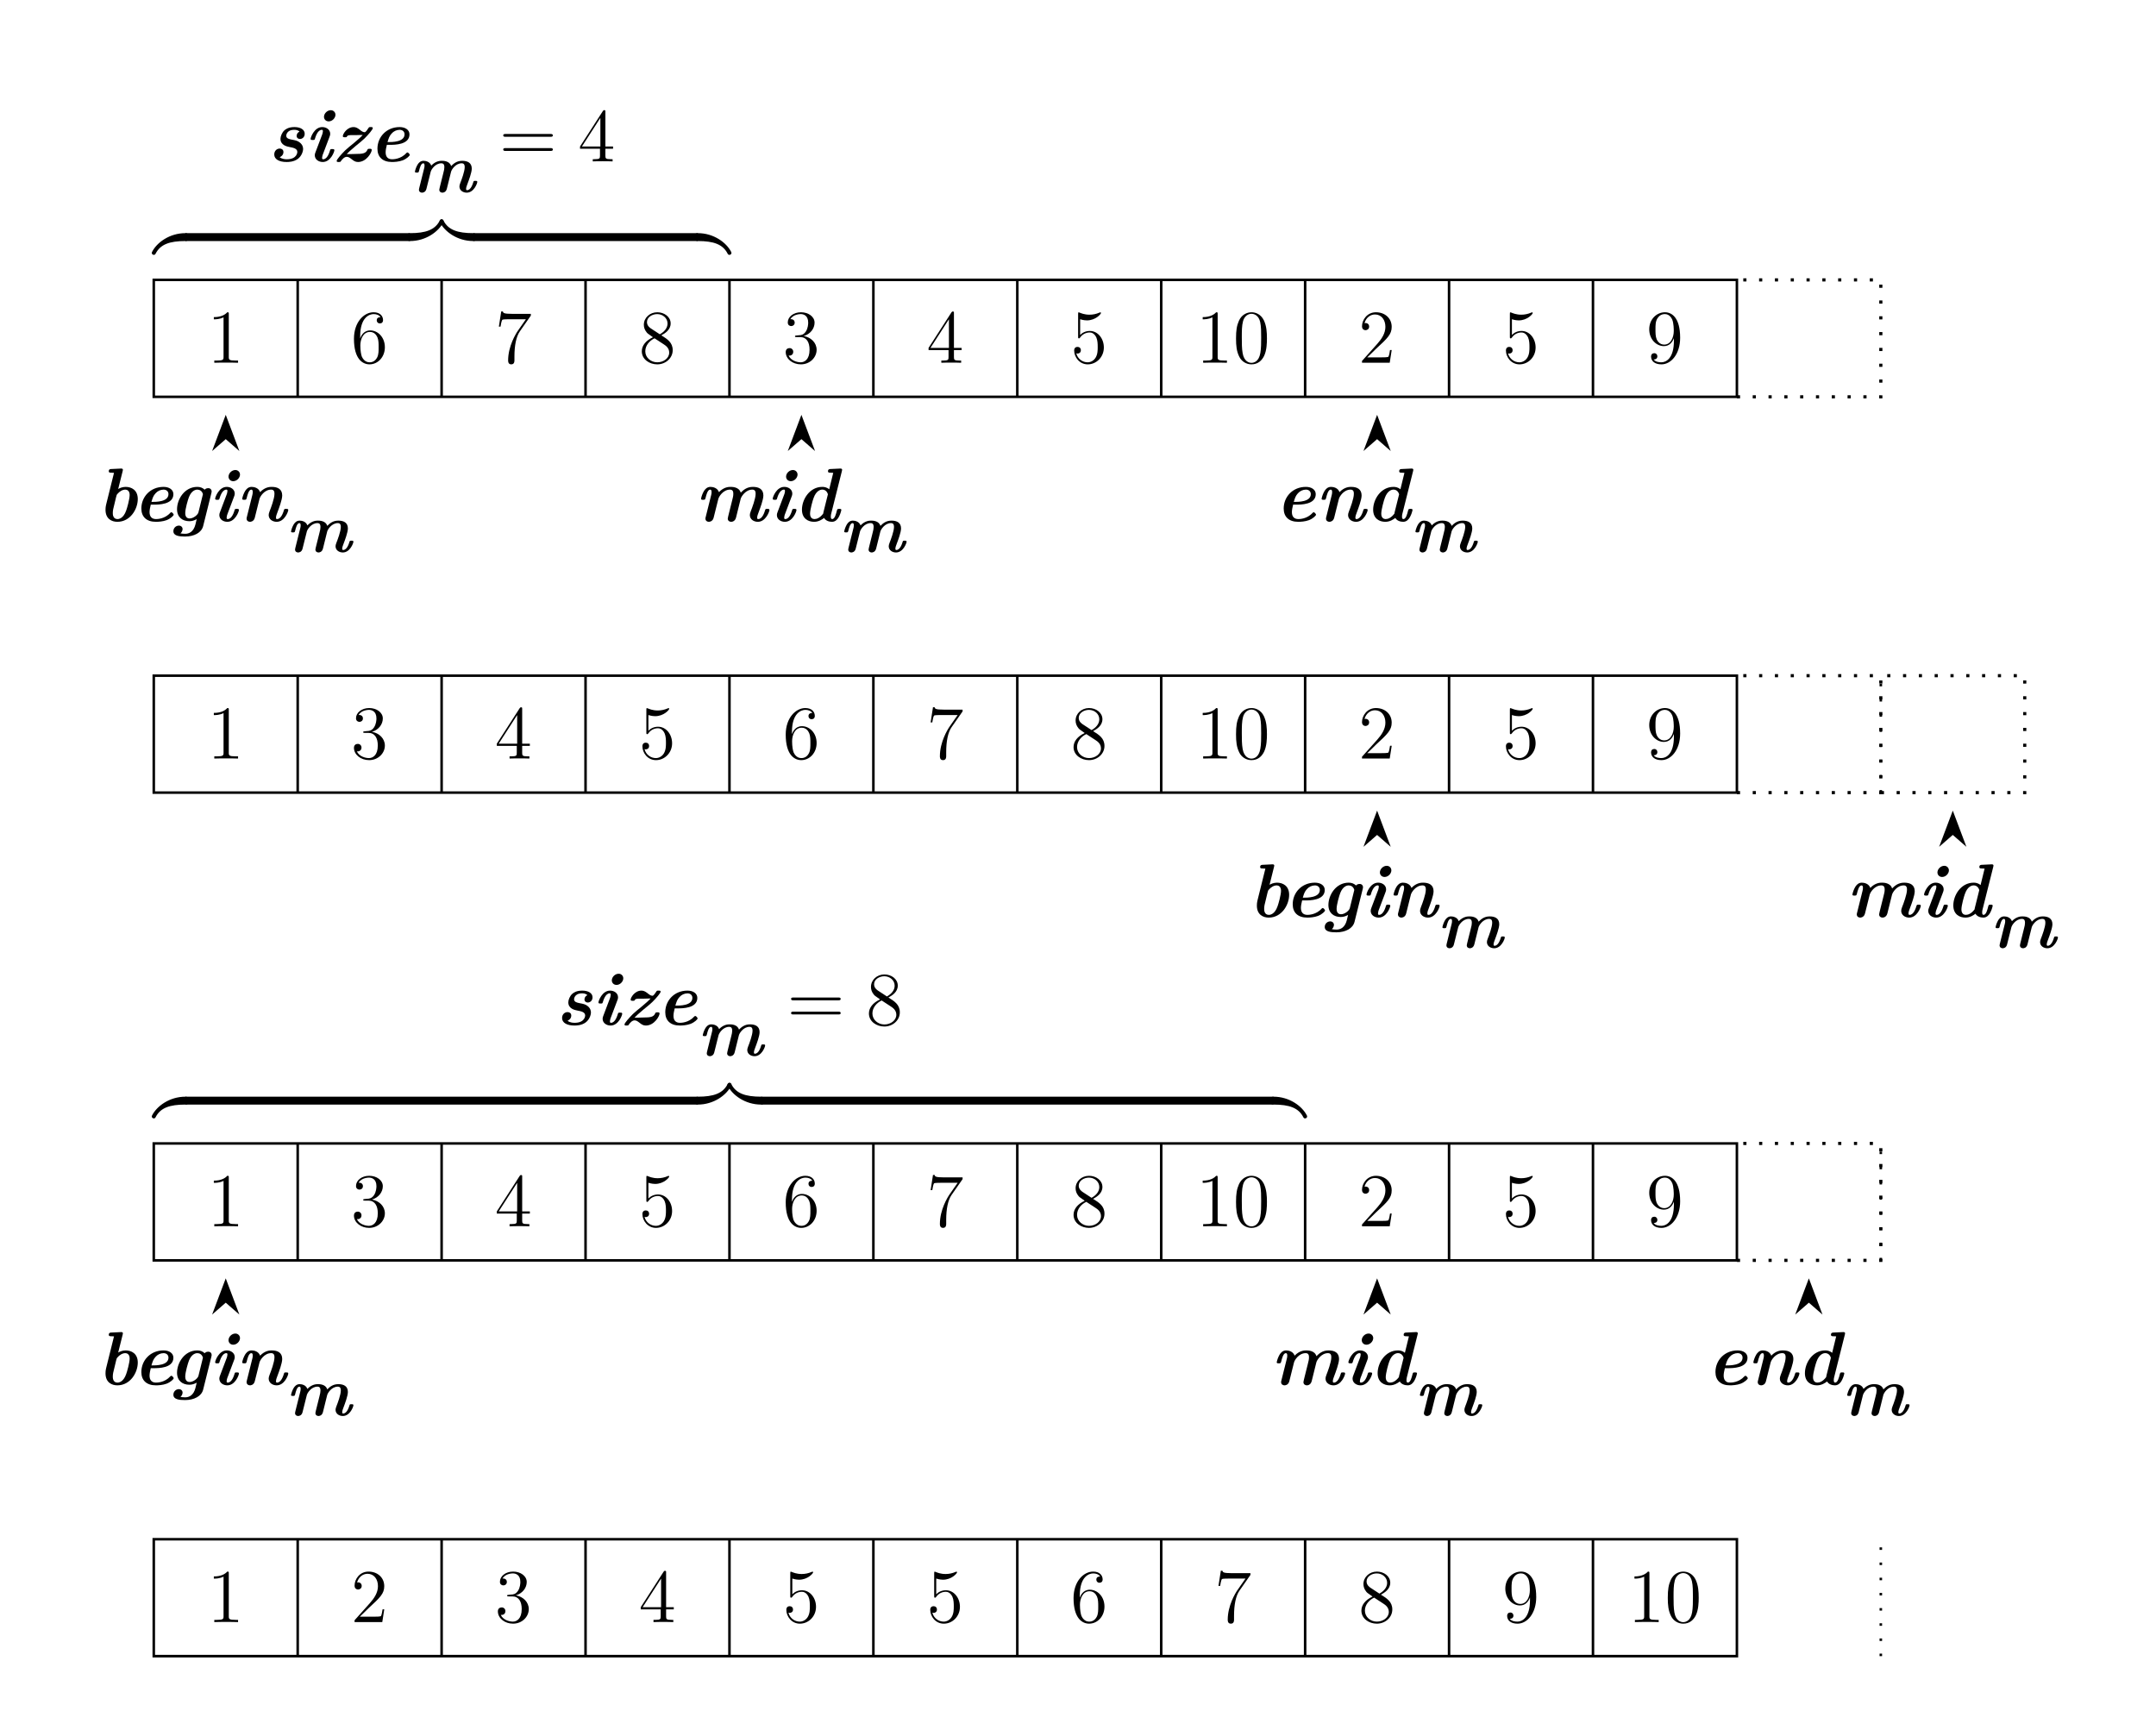
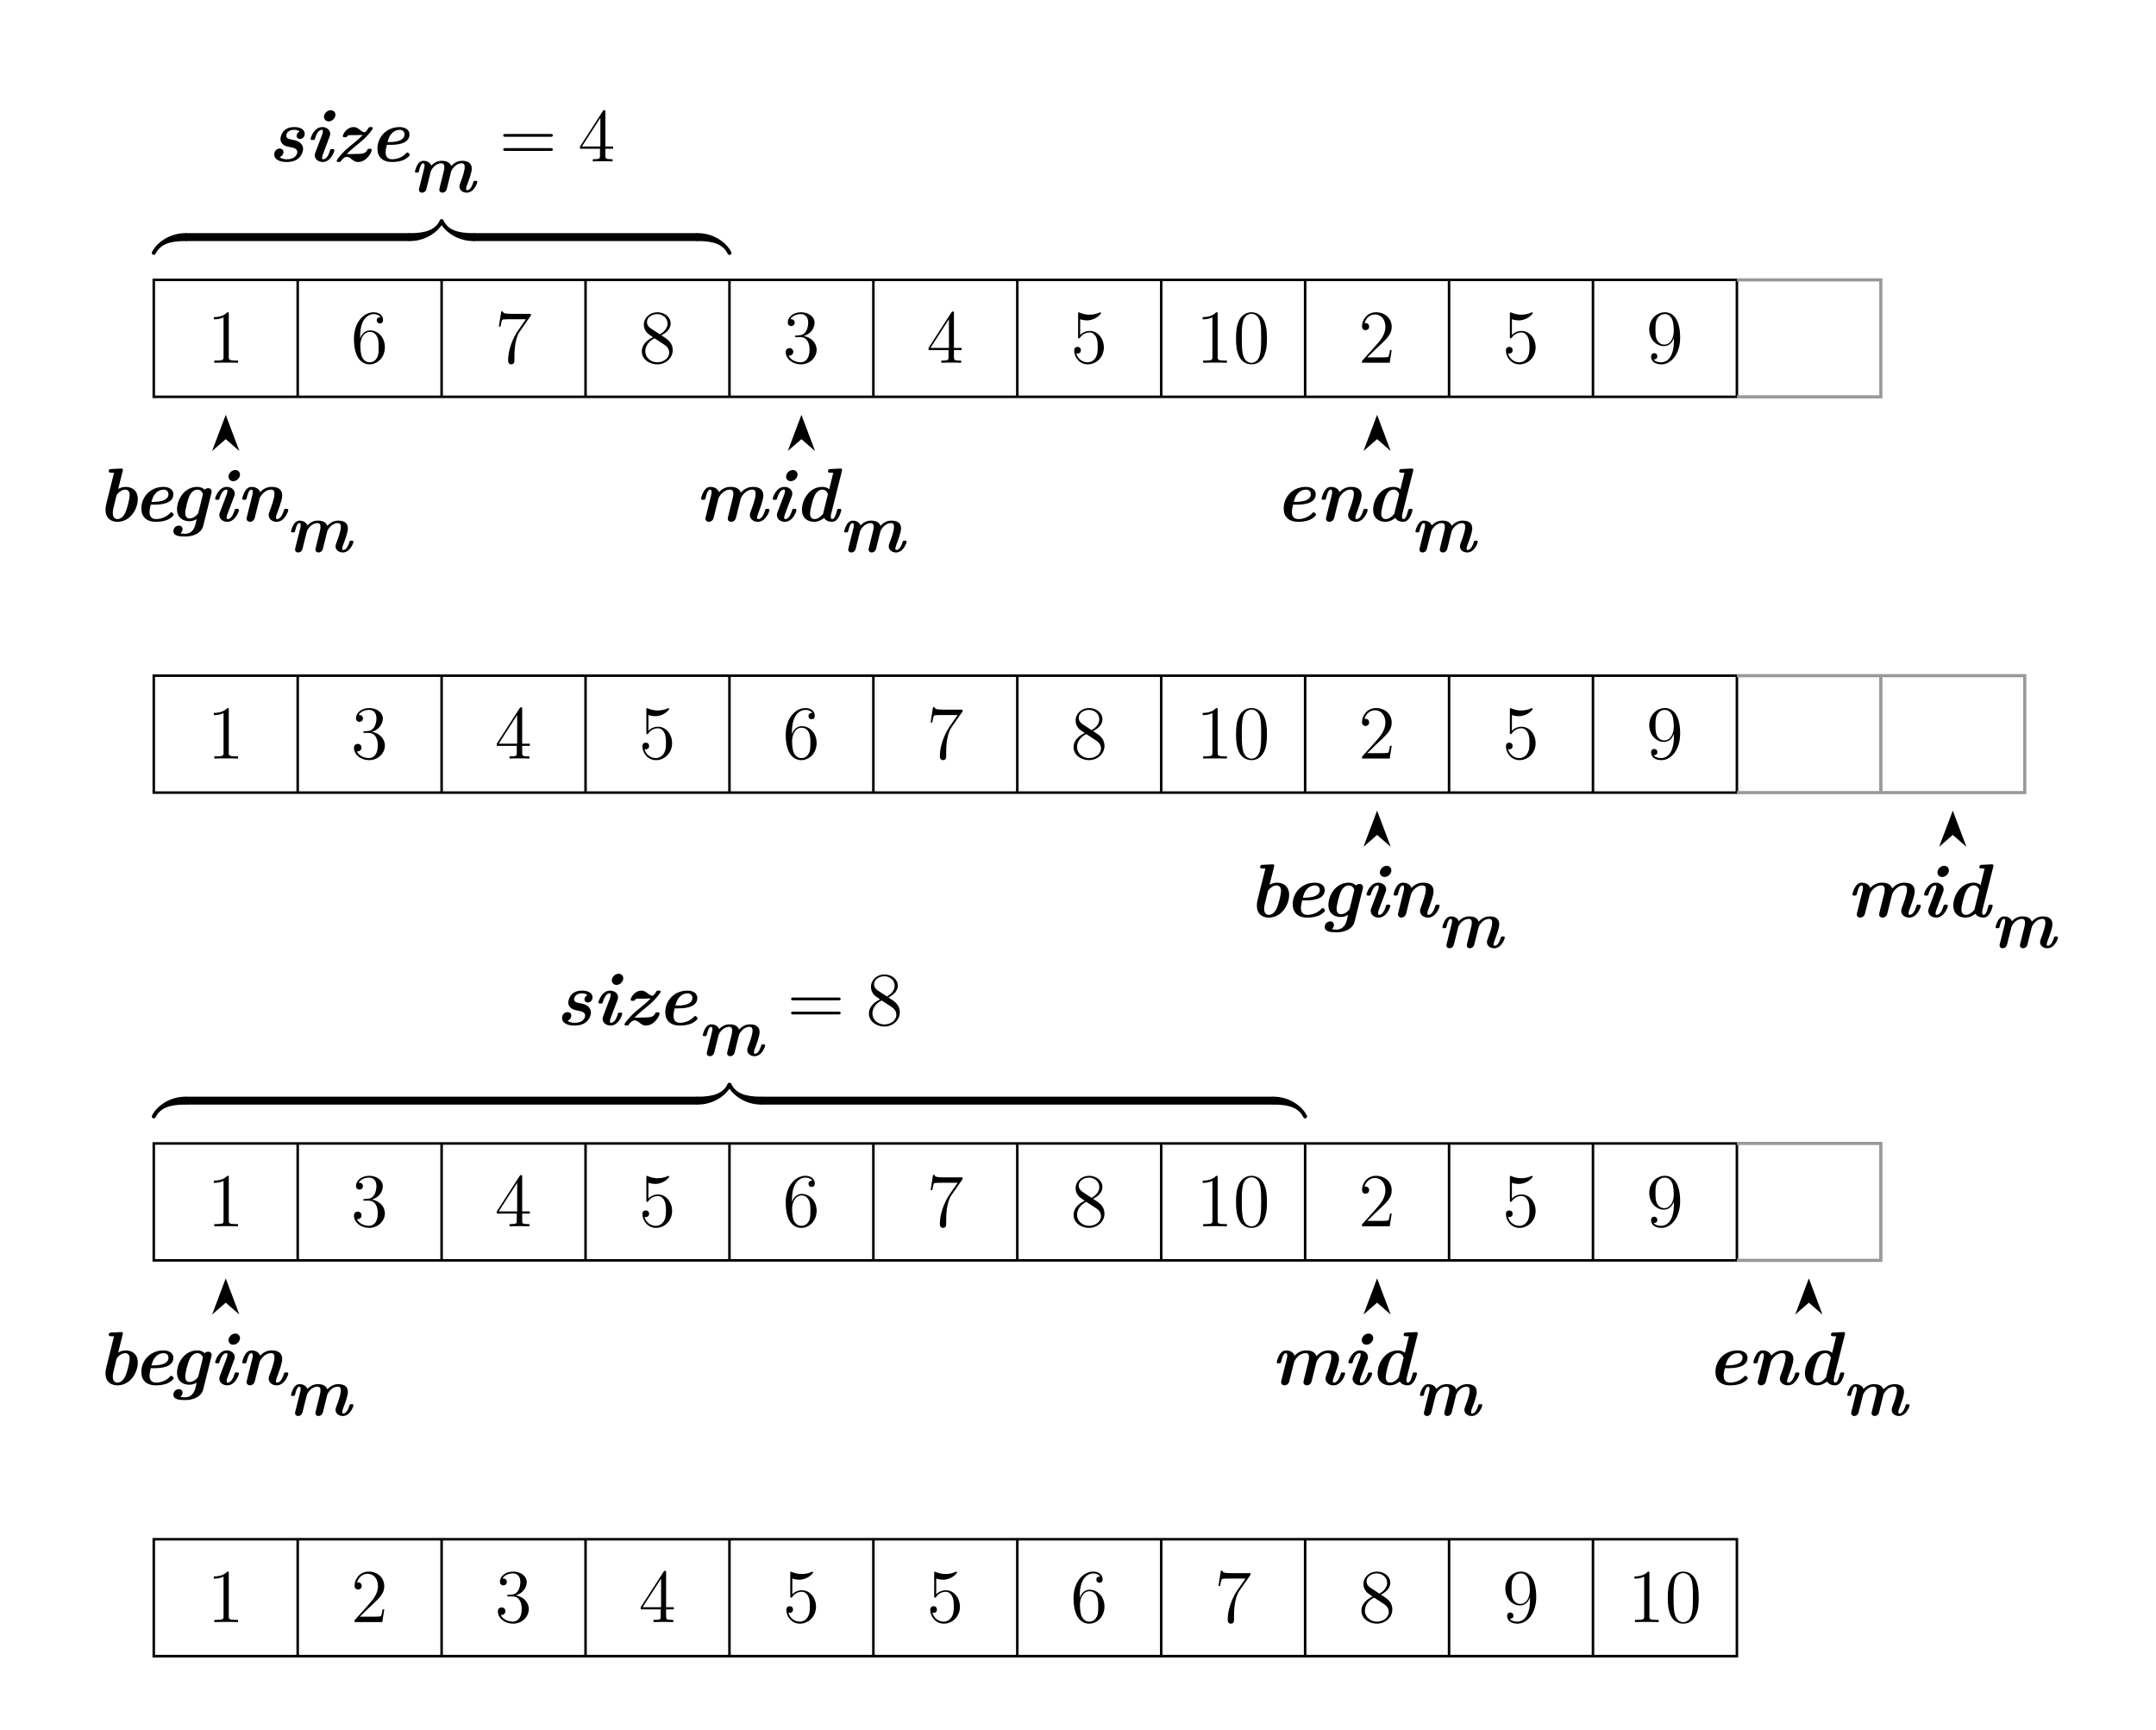
<svg xmlns="http://www.w3.org/2000/svg" xmlns:xlink="http://www.w3.org/1999/xlink" width="339.72pt" height="272.49pt" viewBox="0 0 339.72 272.49">
  <defs>
    <path id="r" d="M6.423-3.492c0-1.424-1.005-1.914-1.914-1.914-.538 0-.98.215-1.172.335l.705-2.823c.012-.06.036-.131.036-.191 0-.227-.215-.215-.382-.203l-1.471.071c-.132.012-.371.012-.371.36 0 .215.215.215.323.215.143 0 .359.012.502.023L1.447-2.655c-.107.43-.107.741-.107.861 0 1.447 1.004 1.89 1.865 1.89 2.045 0 3.218-2.01 3.218-3.588m-1.83 1.818c-.43 1.231-1.137 1.34-1.364 1.34-.741 0-.741-.778-.741-.946 0-.406.071-.717.263-1.447.095-.43.18-.73.263-1.1.084-.311.084-.335.203-.467.311-.382.79-.681 1.244-.681.275 0 .682.167.682.849 0 .646-.419 2.117-.55 2.452" />
    <path id="u" d="M7.475-1.77c0-.168-.155-.168-.335-.168-.287 0-.299.012-.383.311-.095.395-.31 1.292-.717 1.292-.144 0-.227-.096-.227-.37 0-.228.023-.324.071-.515L7.56-7.894c.012-.06.036-.131.036-.191 0-.227-.216-.215-.383-.203l-1.471.071c-.132.012-.371.012-.371.36 0 .215.215.215.323.215.143 0 .359.012.502.023l-.634 2.596c-.382-.335-.813-.383-1.088-.383-2.01 0-3.205 1.985-3.205 3.588C1.268-.395 2.272.096 3.18.096c.73 0 1.292-.383 1.58-.61.226.418.765.61 1.231.61.562 0 .861-.407 1.017-.646a4 4 0 0 0 .466-1.22m-2.858.574c-.515.682-1.017.861-1.388.861-.275 0-.682-.167-.682-.849 0-.646.42-2.117.55-2.452.407-1.16 1.065-1.34 1.376-1.34.419 0 .754.264.885.742L4.652-1.41c-.023.083-.023.12-.035.215" />
    <path id="o" d="M6.41-1.029c0-.095-.239-.382-.358-.382-.036 0-.084 0-.168.083-.885.993-2.093.993-2.26.993-.67 0-1.017-.395-1.017-1.1 0-.3.084-.766.192-1.172h.478c.718 0 3.086 0 3.086-1.65 0-.718-.67-1.149-1.555-1.149-2.07 0-3.492 1.567-3.492 3.409 0 1.291.8 2.093 2.296 2.093.37 0 1.076-.036 1.686-.263.646-.252 1.113-.718 1.113-.862m-.825-3.24c0 1.231-1.95 1.231-2.679 1.231.168-.598.287-.957.634-1.34a1.71 1.71 0 0 1 1.268-.597c.502 0 .777.323.777.705" />
    <path id="s" d="m5.394.765 1.292-5.178c.047-.192.047-.287.047-.287 0-.275-.203-.503-.538-.503-.323 0-.454.132-.562.24-.347-.323-.73-.443-1.16-.443-2.033 0-3.193 1.973-3.193 3.516C1.28-.622 2.14 0 3.217 0c.383 0 .754-.096 1.16-.323l-.203.85c-.287 1.112-.969 1.458-1.615 1.458-.322 0-.598-.036-.741-.071a.94.94 0 0 0 .335-.67c0-.3-.227-.55-.598-.55a.87.87 0 0 0-.85.885c0 .741.945.837 1.83.837 1.448 0 2.596-.61 2.859-1.65m-.742-2.164c-.107.418-.813.968-1.387.968-.634 0-.694-.586-.694-.849 0-.658.419-2.105.586-2.523.395-.993 1.005-1.172 1.316-1.172.359 0 .742.191.885.717z" />
    <path id="m" d="M4.664-1.77c0-.168-.155-.168-.334-.168-.228 0-.288 0-.335.156-.096.31-.419 1.447-1.1 1.447-.06 0-.168 0-.168-.215 0-.156.084-.455.096-.479l1.076-2.846c.072-.191.108-.287.108-.466 0-.67-.61-1.065-1.256-1.065C1.507-5.406.92-3.79.92-3.54c0 .167.155.167.335.167.227 0 .287 0 .335-.155.095-.311.418-1.447 1.1-1.447.06 0 .167 0 .167.215 0 .155-.083.454-.095.478L1.686-1.435c-.071.191-.107.287-.107.466 0 .67.61 1.065 1.256 1.065 1.243 0 1.83-1.615 1.83-1.866m.168-5.573a.716.716 0 0 0-.742-.718c-.55 0-1.064.514-1.064 1.04 0 .383.287.718.741.718.563 0 1.065-.526 1.065-1.04" />
    <path id="a" d="M11.697-1.77c0-.168-.156-.168-.335-.168-.227 0-.287 0-.335.156-.096.31-.418 1.447-1.1 1.447-.06 0-.168 0-.168-.215 0-.251.12-.562.275-.969.168-.442.706-1.854.706-2.535 0-.993-.706-1.352-1.65-1.352-.957 0-1.507.502-1.914.909-.263-.909-1.351-.909-1.603-.909s-1.04 0-1.83.825c-.239-.681-.956-.825-1.339-.825-.562 0-.861.407-1.017.646a4 4 0 0 0-.466 1.22c0 .167.155.167.335.167.287 0 .299-.012.383-.31.095-.395.31-1.292.717-1.292.144 0 .227.095.227.37 0 .228-.024.323-.071.515l-.85 3.408c-.047.18-.047.204-.047.263 0 .371.287.515.538.515.084 0 .598-.024.753-.646l.742-2.966c.084-.347.753-1.46 1.842-1.46.514 0 .514.455.514.682 0 .3-.048.503-.18 1.017l-.502 2.01c-.072.286-.191.765-.191.848 0 .371.287.515.538.515.144 0 .61-.06.765-.67l.73-2.942c.084-.347.765-1.46 1.842-1.46.514 0 .514.455.514.682 0 .718-.55 2.189-.765 2.727-.108.3-.144.419-.144.598 0 .67.61 1.065 1.256 1.065 1.244 0 1.83-1.615 1.83-1.866" />
    <path id="t" d="M8.18-1.77c0-.168-.155-.168-.334-.168-.227 0-.287 0-.335.156-.096.31-.419 1.447-1.1 1.447-.06 0-.168 0-.168-.215 0-.251.12-.562.275-.969.168-.442.706-1.854.706-2.535 0-.993-.706-1.352-1.65-1.352-.252 0-1.041 0-1.83.825-.24-.681-.957-.825-1.34-.825-.562 0-.861.407-1.017.646a4 4 0 0 0-.466 1.22c0 .167.155.167.335.167.287 0 .299-.012.383-.31.095-.395.31-1.292.717-1.292.144 0 .227.095.227.37 0 .228-.024.323-.071.515l-.85 3.408c-.047.18-.047.204-.047.263 0 .371.287.515.538.515.084 0 .598-.024.753-.646l.742-2.966c.084-.347.753-1.46 1.842-1.46.514 0 .514.455.514.682 0 .718-.55 2.189-.766 2.727-.107.3-.143.419-.143.598 0 .67.61 1.065 1.256 1.065 1.244 0 1.83-1.615 1.83-1.866" />
    <path id="l" d="M5.561-1.961c0-.264-.083-.67-.526-1.017-.347-.275-.646-.335-1.28-.455-.358-.071-.849-.167-.849-.61 0 0 0-.932 1.268-.932.12 0 .55 0 .825.287-.454.203-.454.634-.454.67 0 .298.227.49.526.49s.742-.24.742-.825c0-.658-.67-1.053-1.615-1.053-.933 0-1.352.323-1.567.502-.394.335-.634.97-.634 1.34 0 1.017 1.029 1.22 1.4 1.292.622.12 1.255.239 1.255.789 0 0 0 1.148-1.662 1.148-.155 0-.718 0-1.112-.323.083-.036.586-.263.586-.813 0-.455-.383-.55-.586-.55-.443 0-.861.347-.861.933 0 .753.777 1.184 1.937 1.184.335 0 1.1-.012 1.746-.467.622-.442.861-1.196.861-1.59" />
    <path id="n" d="M6.291-1.806c0-.18-.167-.18-.335-.18-.203 0-.275 0-.335.132-.263.658-.873.67-1.89.682l-.813.024h-.574c.263-.275.562-.574 1.4-1.268.478-.383 1.076-.873 1.399-1.184.682-.67 1.315-1.447 1.315-1.638 0-.168-.143-.168-.334-.168-.24 0-.252.012-.335.132-.144.215-.43.681-.61.681-.3 0-.55-.215-.802-.418-.358-.275-.622-.395-.944-.395-1.041 0-1.699 1.076-1.699 1.435 0 .168.18.168.335.168.24 0 .263 0 .335-.144.06-.107.155-.167.55-.191h.85c.179 0 .645-.024.825-.024h.25c-.262.275-.561.574-1.399 1.268-.478.382-1.076.873-1.399 1.184C1.519-1.148.765-.3.765-.072c0 .168.144.168.335.168.24 0 .251-.012.323-.12.227-.335.562-.694.933-.694.3 0 .514.18.754.36.334.262.586.454 1.016.454 1.34 0 2.165-1.495 2.165-1.902" />
    <path id="i" d="M5.358-3.827c0-.993-.06-1.962-.49-2.87-.49-.993-1.352-1.256-1.938-1.256-.693 0-1.543.346-1.985 1.34C.61-5.86.49-5.12.49-3.828c0 1.16.084 2.033.515 2.882A2.13 2.13 0 0 0 2.918.251c1.04 0 1.639-.622 1.986-1.315.43-.897.454-2.07.454-2.763M2.918.012c-.382 0-1.16-.215-1.387-1.519-.132-.718-.132-1.627-.132-2.464 0-.98 0-1.865.192-2.571.203-.801.813-1.172 1.327-1.172.455 0 1.148.275 1.376 1.303.155.682.155 1.627.155 2.44 0 .802 0 1.71-.131 2.44C4.09-.215 3.337.012 2.918.012" />
    <path id="b" d="M3.444-7.666c0-.275 0-.287-.239-.287-.287.323-.885.765-2.117.765v.347c.275 0 .873 0 1.531-.311v6.231c0 .43-.036.574-1.088.574h-.37V0c.322-.024 1.482-.024 1.877-.024s1.543 0 1.866.024v-.347h-.371C3.48-.347 3.444-.49 3.444-.92z" />
    <path id="j" d="M5.262-2.01H5c-.036.204-.131.862-.25 1.053-.085.108-.766.108-1.125.108H1.41c.323-.275 1.053-1.04 1.364-1.328 1.818-1.674 2.487-2.296 2.487-3.48 0-1.375-1.088-2.296-2.475-2.296S.586-6.77.586-5.741c0 .61.526.61.562.61.251 0 .562-.18.562-.562 0-.335-.227-.562-.562-.562-.107 0-.131 0-.167.012.227-.813.873-1.364 1.65-1.364 1.017 0 1.639.85 1.639 1.95 0 1.017-.586 1.902-1.268 2.667L.586-.287V0h4.365z" />
    <path id="f" d="M2.2-4.294c-.203.012-.25.024-.25.132 0 .12.06.12.275.12h.55c1.016 0 1.47.837 1.47 1.985 0 1.567-.812 1.985-1.399 1.985-.574 0-1.554-.275-1.901-1.064.383.06.73-.156.73-.586a.565.565 0 0 0-.587-.586c-.287 0-.598.167-.598.622C.49-.622 1.555.25 2.882.25c1.424 0 2.476-1.088 2.476-2.296 0-1.1-.885-1.962-2.033-2.165 1.04-.299 1.71-1.172 1.71-2.105 0-.945-.98-1.638-2.14-1.638-1.197 0-2.082.73-2.082 1.602 0 .479.371.574.55.574.252 0 .539-.18.539-.538 0-.383-.287-.55-.55-.55-.072 0-.096 0-.132.012.454-.813 1.579-.813 1.638-.813.395 0 1.173.179 1.173 1.351 0 .227-.036.897-.383 1.411-.359.527-.766.563-1.089.574z" />
    <path id="g" d="M4.318-7.786c0-.227 0-.287-.168-.287-.096 0-.131 0-.227.144l-3.6 5.585v.347h3.145V-.91c0 .443-.024.562-.897.562h-.239V0c.275-.024 1.22-.024 1.555-.024s1.292 0 1.567.024v-.347h-.24c-.86 0-.896-.12-.896-.562v-1.088h1.208v-.347H4.318zm-.79.933v4.509H.622z" />
    <path id="h" d="M1.53-6.853c.515.167.934.18 1.065.18 1.352 0 2.213-.993 2.213-1.16 0-.049-.024-.108-.096-.108-.024 0-.048 0-.155.047a3.9 3.9 0 0 1-1.555.323c-.79 0-1.352-.239-1.579-.335-.083-.035-.107-.035-.12-.035-.095 0-.095.071-.095.263v3.552c0 .215 0 .287.143.287.06 0 .072-.012.192-.156.335-.49.897-.777 1.495-.777.634 0 .945.586 1.04.79.204.466.216 1.052.216 1.506s0 1.136-.335 1.675c-.263.43-.73.73-1.256.73-.79 0-1.567-.539-1.782-1.412.06.024.131.036.191.036.204 0 .527-.12.527-.526 0-.335-.228-.527-.527-.527-.215 0-.526.108-.526.574 0 1.017.813 2.177 2.14 2.177 1.352 0 2.536-1.136 2.536-2.655 0-1.423-.956-2.607-2.212-2.607-.682 0-1.208.299-1.52.634z" />
    <path id="c" d="M1.471-4.162c0-3.026 1.471-3.504 2.117-3.504.43 0 .861.131 1.088.49-.143 0-.598 0-.598.49 0 .263.18.49.49.49.3 0 .503-.179.503-.526 0-.621-.454-1.231-1.495-1.231C2.069-7.953.49-6.411.49-3.78.49-.49 1.926.25 2.942.25c1.304 0 2.416-1.136 2.416-2.69 0-1.592-1.112-2.656-2.308-2.656-1.065 0-1.46.921-1.579 1.256zm1.471 4.09c-.753 0-1.112-.67-1.22-.92-.107-.312-.227-.898-.227-1.735 0-.945.43-2.129 1.507-2.129.658 0 1.005.443 1.184.85.191.442.191 1.04.191 1.554 0 .61 0 1.148-.227 1.603-.299.574-.73.777-1.208.777" />
    <path id="d" d="M5.681-7.427v-.275H2.799c-1.448 0-1.471-.156-1.52-.383h-.262L.646-5.693h.263c.036-.215.143-.957.299-1.088.096-.072.993-.072 1.16-.072h2.536L3.636-5.035C3.313-4.57 2.105-2.607 2.105-.36c0 .132 0 .61.49.61.503 0 .503-.466.503-.622v-.598c0-1.782.287-3.17.849-3.97z" />
    <path id="e" d="M3.564-4.318c.598-.322 1.471-.873 1.471-1.877 0-1.04-1.004-1.758-2.105-1.758-1.184 0-2.117.873-2.117 1.961 0 .407.12.813.455 1.22.131.155.143.167.98.753C1.088-3.48.49-2.679.49-1.806.49-.538 1.698.251 2.918.251c1.328 0 2.44-.98 2.44-2.236 0-1.22-.861-1.758-1.794-2.333M1.938-5.394c-.156-.108-.634-.419-.634-1.005 0-.777.813-1.267 1.614-1.267.861 0 1.627.622 1.627 1.483 0 .73-.526 1.315-1.22 1.698zM2.5-3.851l1.447.945c.31.203.86.574.86 1.303 0 .91-.92 1.531-1.877 1.531-1.016 0-1.89-.741-1.89-1.734 0-.933.682-1.686 1.46-2.045" />
    <path id="k" d="M4.377-3.48c0 2.822-1.255 3.408-1.973 3.408-.287 0-.921-.036-1.22-.454h.072c.084.024.514-.048.514-.49 0-.264-.18-.491-.49-.491s-.503.203-.503.514c0 .742.598 1.244 1.639 1.244 1.495 0 2.942-1.59 2.942-4.186 0-3.217-1.34-4.018-2.392-4.018C1.65-7.953.49-6.853.49-5.274S1.603-2.62 2.8-2.62c.885 0 1.34-.646 1.578-1.256zm-1.53.622c-.754 0-1.077-.61-1.185-.838-.19-.454-.19-1.028-.19-1.566 0-.67 0-1.244.31-1.735.215-.323.538-.67 1.184-.67.682 0 1.029.599 1.148.874.24.586.24 1.602.24 1.782 0 1.004-.455 2.153-1.508 2.153" />
    <path id="q" d="M8.073-3.875c.167 0 .383 0 .383-.215 0-.228-.204-.228-.383-.228H1.029c-.168 0-.383 0-.383.216 0 .227.203.227.383.227zm0 2.225c.167 0 .383 0 .383-.216 0-.227-.204-.227-.383-.227H1.029c-.168 0-.383 0-.383.215 0 .228.203.228.383.228z" />
    <use xlink:href="#a" id="p" transform="scale(.9122)" />
  </defs>
  <g fill="none" stroke="#000" stroke-miterlimit="10" stroke-width=".399">
    <path d="M24.231 62.527h249.452V44.102H24.23ZM46.908 62.527V44.102M69.586 62.527V44.102M92.263 62.527V44.102M114.94 62.527V44.102M137.618 62.527V44.102M160.296 62.527V44.102M182.973 62.527V44.102M205.65 62.527V44.102M228.328 62.527V44.102M251.005 62.527V44.102" />
  </g>
  <use xlink:href="#b" x="-47.788" y="-9.48" transform="translate(80.412 66.643)scale(1.0004)" />
  <use xlink:href="#c" x="-47.788" y="-9.48" transform="translate(103.09 66.643)scale(1.0004)" />
  <use xlink:href="#d" x="-47.788" y="-9.48" transform="translate(125.767 66.643)scale(1.0004)" />
  <use xlink:href="#e" x="-47.788" y="-9.48" transform="translate(148.445 66.643)scale(1.0004)" />
  <use xlink:href="#f" x="-47.788" y="-9.48" transform="translate(171.122 66.643)scale(1.0004)" />
  <use xlink:href="#g" x="-47.788" y="-9.48" transform="translate(193.799 66.643)scale(1.0004)" />
  <use xlink:href="#h" x="-47.788" y="-9.48" transform="translate(216.477 66.643)scale(1.0004)" />
  <g transform="translate(236.228 66.643)scale(1.0004)">
    <use xlink:href="#b" x="-47.788" y="-9.48" />
    <use xlink:href="#i" x="-41.94" y="-9.48" />
  </g>
  <use xlink:href="#j" x="-47.788" y="-9.48" transform="translate(261.832 66.643)scale(1.0004)" />
  <use xlink:href="#h" x="-47.788" y="-9.48" transform="translate(284.509 66.643)scale(1.0004)" />
  <use xlink:href="#k" x="-47.788" y="-9.48" transform="translate(307.187 66.643)scale(1.0004)" />
-   <path fill="none" stroke="#000" stroke-dasharray=".498 1.993" stroke-miterlimit="10" stroke-width=".498" d="M273.683 62.527h22.677V44.102h-22.677" />
+   <path fill="none" stroke="#999" stroke-miterlimit="10" stroke-width=".498" d="M273.683 62.527h22.677V44.102h-22.677" />
  <g transform="translate(90.003 34.914)scale(1.0004)">
    <use xlink:href="#l" x="-47.788" y="-9.48" />
    <use xlink:href="#m" x="-41.964" y="-9.48" />
    <use xlink:href="#n" x="-37.706" y="-9.48" />
    <use xlink:href="#o" x="-31.834" y="-9.48" />
  </g>
  <use xlink:href="#p" x="-25.463" y="-4.644" transform="translate(90.003 34.914)scale(1.00008)" />
  <g transform="translate(90.003 34.914)scale(1.0004)">
    <use xlink:href="#q" x="-11.348" y="-9.48" />
    <use xlink:href="#g" x="1.067" y="-9.48" />
  </g>
  <path d="M24.51 39.989c.747-1.495 2.212-2.007 4.702-2.007.822 0 .822-1.246 0-1.246-2.49 0-4.512 1.48-5.26 2.974-.183.368.374.646.557.279M69.307 34.729c-.747 1.494-2.212 2.007-4.703 2.007-.821 0-.821 1.246 0 1.246 2.491 0 4.513-1.48 5.26-2.975.184-.367-.373-.646-.557-.278" />
  <path fill="none" stroke="#000" stroke-miterlimit="10" stroke-width="1.245" d="M29.212 37.359h35.392" />
  <path d="M69.307 35.007c.748 1.495 2.77 2.975 5.26 2.975.822 0 .822-1.246 0-1.246-2.49 0-3.955-.513-4.703-2.007-.183-.368-.74-.09-.557.278M115.22 39.71c-.748-1.494-2.77-2.974-5.26-2.974-.823 0-.823 1.246 0 1.246 2.49 0 3.955.512 4.702 2.007.184.367.741.089.557-.279" />
  <path fill="none" stroke="#000" stroke-miterlimit="10" stroke-width="1.245" d="M74.567 37.359h35.392" />
  <g transform="translate(63.092 91.608)scale(1.0004)">
    <use xlink:href="#r" x="-47.788" y="-9.48" />
    <use xlink:href="#o" x="-42.119" y="-9.48" />
    <use xlink:href="#s" x="-36.462" y="-9.48" />
    <use xlink:href="#m" x="-30.099" y="-9.48" />
    <use xlink:href="#t" x="-25.842" y="-9.48" />
  </g>
  <use xlink:href="#p" x="-18.073" y="-4.644" transform="translate(63.092 91.608)scale(1.00008)" />
  <path d="m35.57 65.93-1.682 4.467 1.682-1.466 1.682 1.466Z" />
  <path fill="none" stroke="#000" stroke-miterlimit="10" stroke-width=".399" d="m35.57 65.93-1.682 4.467 1.682-1.466 1.682 1.466Z" />
  <g transform="translate(157.347 91.608)scale(1.0004)">
    <use xlink:href="#a" x="-47.788" y="-9.48" />
    <use xlink:href="#m" x="-36.498" y="-9.48" />
    <use xlink:href="#u" x="-32.24" y="-9.48" />
  </g>
  <use xlink:href="#p" x="-25.164" y="-4.644" transform="translate(157.347 91.608)scale(1.00008)" />
  <path d="m126.28 65.93-1.682 4.467 1.681-1.466 1.682 1.466Z" />
  <path fill="none" stroke="#000" stroke-miterlimit="10" stroke-width=".399" d="m126.28 65.93-1.682 4.467 1.681-1.466 1.682 1.466Z" />
  <g transform="translate(248.762 91.608)scale(1.0004)">
    <use xlink:href="#o" x="-47.788" y="-9.48" />
    <use xlink:href="#t" x="-41.425" y="-9.48" />
    <use xlink:href="#u" x="-33.651" y="-9.48" />
  </g>
  <use xlink:href="#p" x="-26.574" y="-4.644" transform="translate(248.762 91.608)scale(1.00008)" />
  <path d="m216.99 65.93-1.683 4.467 1.682-1.466 1.682 1.466Z" />
  <g fill="none" stroke="#000" stroke-miterlimit="10" stroke-width=".399">
    <path d="m216.99 65.93-1.683 4.467 1.682-1.466 1.682 1.466ZM24.231 124.89h249.452v-18.425H24.23ZM46.908 124.89v-18.425M69.586 124.89v-18.425M92.263 124.89v-18.425M114.94 124.89v-18.425M137.618 124.89v-18.425M160.296 124.89v-18.425M182.973 124.89v-18.425M205.65 124.89v-18.425M228.328 124.89v-18.425M251.005 124.89v-18.425" />
-     <path stroke-dasharray=".399 1.993" d="M296.36 124.89v-18.425" />
  </g>
+   <path fill="none" stroke="#999" stroke-miterlimit="10" stroke-width=".399" d="M296.36 124.89v-18.425" />
  <use xlink:href="#b" x="-47.788" y="-9.48" transform="translate(80.412 129.006)scale(1.0004)" />
  <use xlink:href="#f" x="-47.788" y="-9.48" transform="translate(103.09 129.006)scale(1.0004)" />
  <use xlink:href="#g" x="-47.788" y="-9.48" transform="translate(125.767 129.006)scale(1.0004)" />
  <use xlink:href="#h" x="-47.788" y="-9.48" transform="translate(148.445 129.006)scale(1.0004)" />
  <use xlink:href="#c" x="-47.788" y="-9.48" transform="translate(171.122 129.006)scale(1.0004)" />
  <use xlink:href="#d" x="-47.788" y="-9.48" transform="translate(193.799 129.006)scale(1.0004)" />
  <use xlink:href="#e" x="-47.788" y="-9.48" transform="translate(216.477 129.006)scale(1.0004)" />
  <g transform="translate(236.228 129.006)scale(1.0004)">
    <use xlink:href="#b" x="-47.788" y="-9.48" />
    <use xlink:href="#i" x="-41.94" y="-9.48" />
  </g>
  <use xlink:href="#j" x="-47.788" y="-9.48" transform="translate(261.832 129.006)scale(1.0004)" />
  <use xlink:href="#h" x="-47.788" y="-9.48" transform="translate(284.509 129.006)scale(1.0004)" />
  <use xlink:href="#k" x="-47.788" y="-9.48" transform="translate(307.187 129.006)scale(1.0004)" />
-   <path fill="none" stroke="#000" stroke-dasharray=".498 1.993" stroke-miterlimit="10" stroke-width=".498" d="M273.683 124.89h22.677v-18.425h-22.677M296.36 124.89h22.678v-18.425H296.36" />
+   <path fill="none" stroke="#999" stroke-miterlimit="10" stroke-width=".498" d="M273.683 124.89h22.677v-18.425h-22.677M296.36 124.89h22.678v-18.425H296.36" />
  <g transform="translate(244.512 153.971)scale(1.0004)">
    <use xlink:href="#r" x="-47.788" y="-9.48" />
    <use xlink:href="#o" x="-42.119" y="-9.48" />
    <use xlink:href="#s" x="-36.462" y="-9.48" />
    <use xlink:href="#m" x="-30.099" y="-9.48" />
    <use xlink:href="#t" x="-25.842" y="-9.48" />
  </g>
  <use xlink:href="#p" x="-18.073" y="-4.644" transform="translate(244.512 153.971)scale(1.00008)" />
  <path d="m216.99 128.292-1.683 4.468 1.682-1.466 1.682 1.466Z" />
  <path fill="none" stroke="#000" stroke-miterlimit="10" stroke-width=".399" d="m216.99 128.292-1.683 4.468 1.682-1.466 1.682 1.466Z" />
  <g transform="translate(338.766 153.971)scale(1.0004)">
    <use xlink:href="#a" x="-47.788" y="-9.48" />
    <use xlink:href="#m" x="-36.498" y="-9.48" />
    <use xlink:href="#u" x="-32.24" y="-9.48" />
  </g>
  <use xlink:href="#p" x="-25.164" y="-4.644" transform="translate(338.766 153.971)scale(1.00008)" />
  <path d="m307.7 128.292-1.683 4.468 1.682-1.466 1.682 1.466Z" />
  <g fill="none" stroke="#000" stroke-miterlimit="10" stroke-width=".399">
    <path d="m307.7 128.292-1.683 4.468 1.682-1.466 1.682 1.466ZM24.231 198.592h249.452v-18.426H24.23ZM46.908 198.592v-18.426M69.586 198.592v-18.426M92.263 198.592v-18.426M114.94 198.592v-18.426M137.618 198.592v-18.426M160.296 198.592v-18.426M182.973 198.592v-18.426M205.65 198.592v-18.426M228.328 198.592v-18.426M251.005 198.592v-18.426" />
-     <path stroke-dasharray=".399 1.993" d="M296.36 198.592v-18.426" />
  </g>
+   <path fill="none" stroke="#999" stroke-miterlimit="10" stroke-width=".399" d="M296.36 198.592v-18.426" />
  <use xlink:href="#b" x="-47.788" y="-9.48" transform="translate(80.412 202.707)scale(1.0004)" />
  <use xlink:href="#f" x="-47.788" y="-9.48" transform="translate(103.09 202.707)scale(1.0004)" />
  <use xlink:href="#g" x="-47.788" y="-9.48" transform="translate(125.767 202.707)scale(1.0004)" />
  <use xlink:href="#h" x="-47.788" y="-9.48" transform="translate(148.445 202.707)scale(1.0004)" />
  <use xlink:href="#c" x="-47.788" y="-9.48" transform="translate(171.122 202.707)scale(1.0004)" />
  <use xlink:href="#d" x="-47.788" y="-9.48" transform="translate(193.799 202.707)scale(1.0004)" />
  <use xlink:href="#e" x="-47.788" y="-9.48" transform="translate(216.477 202.707)scale(1.0004)" />
  <g transform="translate(236.228 202.707)scale(1.0004)">
    <use xlink:href="#b" x="-47.788" y="-9.48" />
    <use xlink:href="#i" x="-41.94" y="-9.48" />
  </g>
  <use xlink:href="#j" x="-47.788" y="-9.48" transform="translate(261.832 202.707)scale(1.0004)" />
  <use xlink:href="#h" x="-47.788" y="-9.48" transform="translate(284.509 202.707)scale(1.0004)" />
  <use xlink:href="#k" x="-47.788" y="-9.48" transform="translate(307.187 202.707)scale(1.0004)" />
-   <path fill="none" stroke="#000" stroke-dasharray=".498 1.993" stroke-miterlimit="10" stroke-width=".498" d="M273.683 198.592h22.677v-18.426h-22.677" />
+   <path fill="none" stroke="#999" stroke-miterlimit="10" stroke-width=".498" d="M273.683 198.592h22.677v-18.426h-22.677" />
  <g transform="translate(135.357 170.979)scale(1.0004)">
    <use xlink:href="#l" x="-47.788" y="-9.48" />
    <use xlink:href="#m" x="-41.964" y="-9.48" />
    <use xlink:href="#n" x="-37.706" y="-9.48" />
    <use xlink:href="#o" x="-31.834" y="-9.48" />
  </g>
  <use xlink:href="#p" x="-25.463" y="-4.644" transform="translate(135.357 170.979)scale(1.00008)" />
  <g transform="translate(135.357 170.979)scale(1.0004)">
    <use xlink:href="#q" x="-11.348" y="-9.48" />
    <use xlink:href="#e" x="1.067" y="-9.48" />
  </g>
  <path d="M24.51 176.054c.747-1.495 2.212-2.008 4.702-2.008.822 0 .822-1.245 0-1.245-2.49 0-4.512 1.48-5.26 2.974-.183.368.374.646.557.279M114.662 170.794c-.747 1.494-2.212 2.007-4.703 2.007-.822 0-.822 1.245 0 1.245 2.491 0 4.513-1.48 5.26-2.974.184-.367-.373-.646-.557-.278" />
  <path fill="none" stroke="#000" stroke-miterlimit="10" stroke-width="1.245" d="M29.212 173.424h80.747" />
  <path d="M114.662 171.072c.747 1.495 2.77 2.974 5.26 2.974.822 0 .822-1.245 0-1.245-2.49 0-3.956-.513-4.703-2.007-.184-.368-.74-.09-.557.278M205.929 175.775c-.747-1.494-2.77-2.974-5.26-2.974-.822 0-.822 1.245 0 1.245 2.49 0 3.956.513 4.703 2.008.184.367.74.089.557-.279" />
  <path fill="none" stroke="#000" stroke-miterlimit="10" stroke-width="1.245" d="M119.922 173.424h80.747" />
  <g transform="translate(63.092 227.672)scale(1.0004)">
    <use xlink:href="#r" x="-47.788" y="-9.48" />
    <use xlink:href="#o" x="-42.119" y="-9.48" />
    <use xlink:href="#s" x="-36.462" y="-9.48" />
    <use xlink:href="#m" x="-30.099" y="-9.48" />
    <use xlink:href="#t" x="-25.842" y="-9.48" />
  </g>
  <use xlink:href="#p" x="-18.073" y="-4.644" transform="translate(63.092 227.672)scale(1.00008)" />
  <path d="m35.57 201.994-1.682 4.468 1.682-1.466 1.682 1.466Z" />
  <path fill="none" stroke="#000" stroke-miterlimit="10" stroke-width=".399" d="m35.57 201.994-1.682 4.468 1.682-1.466 1.682 1.466Z" />
  <g transform="translate(248.056 227.672)scale(1.0004)">
    <use xlink:href="#a" x="-47.788" y="-9.48" />
    <use xlink:href="#m" x="-36.498" y="-9.48" />
    <use xlink:href="#u" x="-32.24" y="-9.48" />
  </g>
  <use xlink:href="#p" x="-25.164" y="-4.644" transform="translate(248.056 227.672)scale(1.00008)" />
  <path d="m216.99 201.994-1.683 4.468 1.682-1.466 1.682 1.466Z" />
  <path fill="none" stroke="#000" stroke-miterlimit="10" stroke-width=".399" d="m216.99 201.994-1.683 4.468 1.682-1.466 1.682 1.466Z" />
  <g transform="translate(316.794 227.672)scale(1.0004)">
    <use xlink:href="#o" x="-47.788" y="-9.48" />
    <use xlink:href="#t" x="-41.425" y="-9.48" />
    <use xlink:href="#u" x="-33.651" y="-9.48" />
  </g>
  <use xlink:href="#p" x="-26.574" y="-4.644" transform="translate(316.794 227.672)scale(1.00008)" />
  <path d="m285.022 201.994-1.682 4.468 1.682-1.466 1.682 1.466Z" />
  <g fill="none" stroke="#000" stroke-miterlimit="10" stroke-width=".399">
    <path d="m285.022 201.994-1.682 4.468 1.682-1.466 1.682 1.466ZM24.231 260.955h249.452v-18.426H24.23ZM46.908 260.955v-18.426M69.586 260.955v-18.426M92.263 260.955v-18.426M114.94 260.955v-18.426M137.618 260.955v-18.426M160.296 260.955v-18.426M182.973 260.955v-18.426M205.65 260.955v-18.426M228.328 260.955v-18.426M251.005 260.955v-18.426" />
-     <path stroke-dasharray=".399 1.993" d="M296.36 260.955v-18.426" />
  </g>
  <use xlink:href="#b" x="-47.788" y="-9.48" transform="translate(80.412 265.07)scale(1.0004)" />
  <use xlink:href="#j" x="-47.788" y="-9.48" transform="translate(103.09 265.07)scale(1.0004)" />
  <use xlink:href="#f" x="-47.788" y="-9.48" transform="translate(125.767 265.07)scale(1.0004)" />
  <use xlink:href="#g" x="-47.788" y="-9.48" transform="translate(148.445 265.07)scale(1.0004)" />
  <use xlink:href="#h" x="-47.788" y="-9.48" transform="translate(171.122 265.07)scale(1.0004)" />
  <use xlink:href="#h" x="-47.788" y="-9.48" transform="translate(193.799 265.07)scale(1.0004)" />
  <use xlink:href="#c" x="-47.788" y="-9.48" transform="translate(216.477 265.07)scale(1.0004)" />
  <use xlink:href="#d" x="-47.788" y="-9.48" transform="translate(239.154 265.07)scale(1.0004)" />
  <use xlink:href="#e" x="-47.788" y="-9.48" transform="translate(261.832 265.07)scale(1.0004)" />
  <use xlink:href="#k" x="-47.788" y="-9.48" transform="translate(284.509 265.07)scale(1.0004)" />
  <g transform="translate(304.26 265.07)scale(1.0004)">
    <use xlink:href="#b" x="-47.788" y="-9.48" />
    <use xlink:href="#i" x="-41.94" y="-9.48" />
  </g>
</svg>
